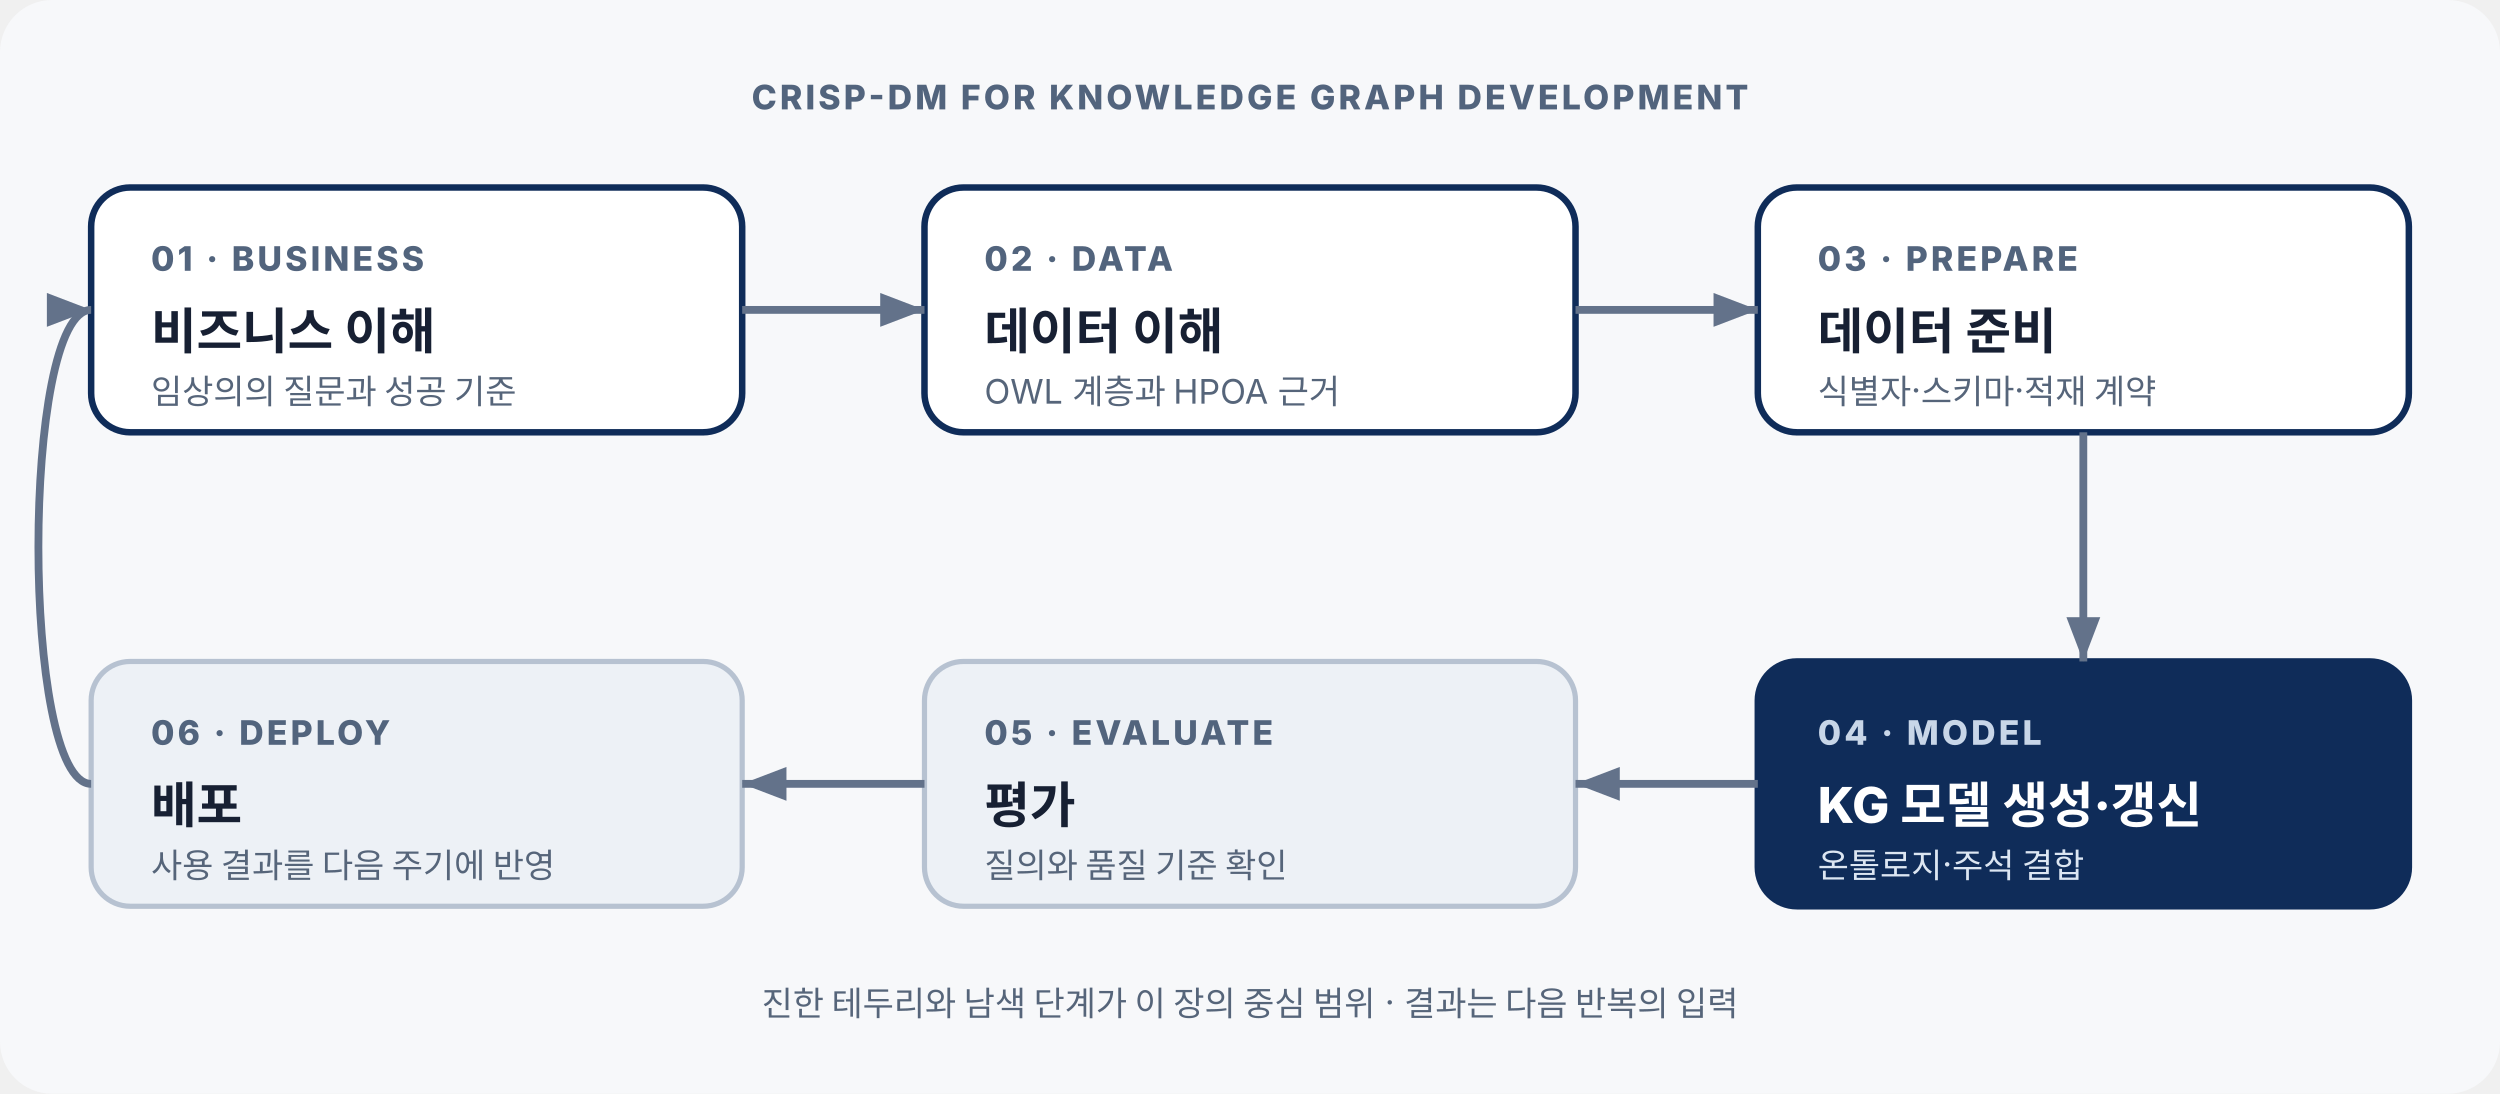
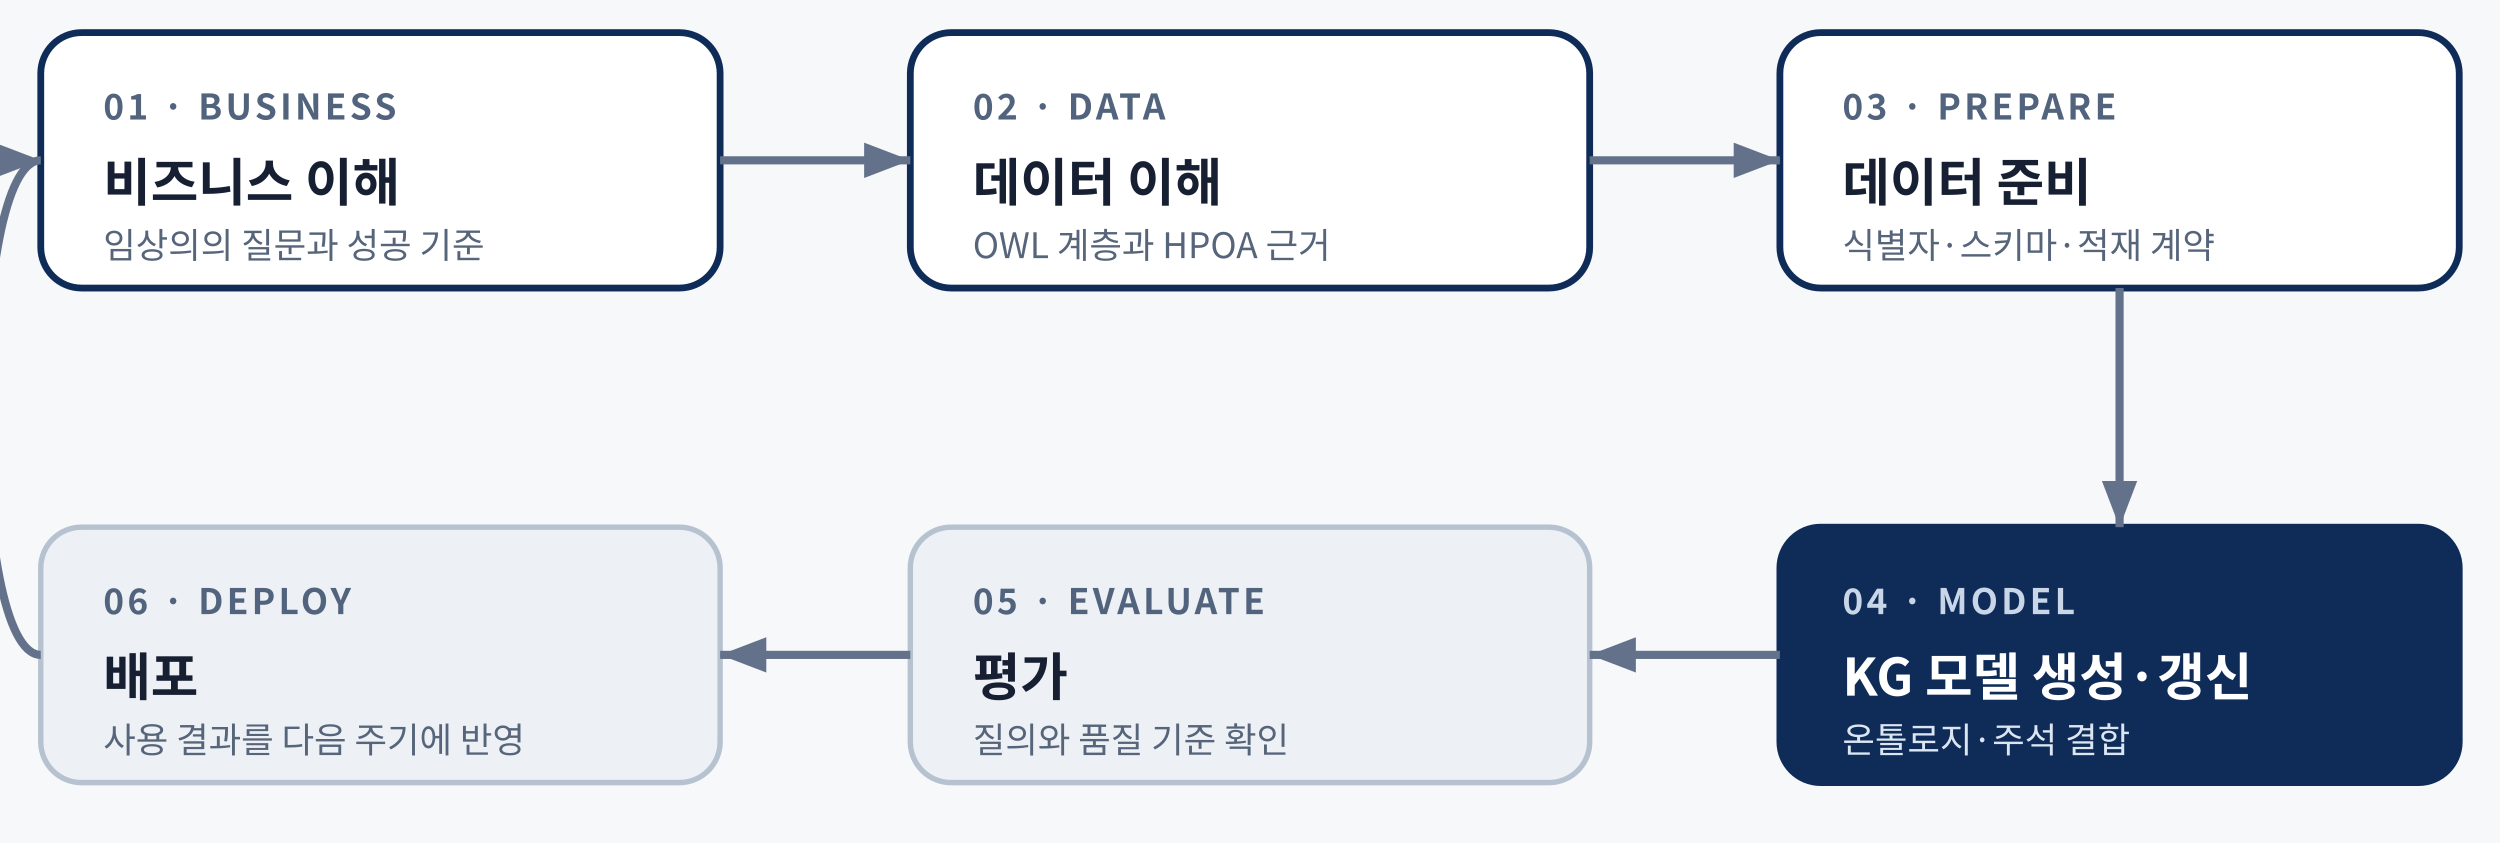
- <svg xmlns="http://www.w3.org/2000/svg" viewBox="0 0 960 420" role="img" aria-labelledby="title desc">
+ <svg xmlns="http://www.w3.org/2000/svg" viewBox="20 60 920 310" role="img" aria-labelledby="title desc">
  <defs>
    <marker id="arrow" markerUnits="userSpaceOnUse" viewBox="0 0 18 14" refX="17.5" refY="7" markerWidth="18" markerHeight="14" orient="auto">
      <path d="M.5.5 17.5 7 .5 13.5Z" fill="#63728a" />
    </marker>
    <style>
-       text{font-family:'Inter','Noto Sans KR',-apple-system,BlinkMacSystemFont,sans-serif;fill:#172033}
+       text{font-family:'Noto Sans CJK KR','Apple SD Gothic Neo','Malgun Gothic','Noto Sans KR',NanumGothic,Inter,system-ui,sans-serif;fill:#172033}
      .eyebrow{font-size:13px;font-weight:800;letter-spacing:1.2px;fill:#52647d}.head{font-size:19px;font-weight:800}.small{font-size:13px;fill:#56657a}
      .focus{fill:#fff;stroke:#0f2c59;stroke-width:2.5}.model{fill:#0f2c59;stroke:#0f2c59;stroke-width:2.5}.later{fill:#edf1f6;stroke:#b7c2d1;stroke-width:2}
      .line{fill:none;stroke:#63728a;stroke-width:3;marker-end:url(#arrow)}
    </style>
  </defs>
  <rect width="960" height="420" rx="20" fill="#f7f8fa" />
-   <text x="480" y="42" class="eyebrow" text-anchor="middle">CRISP-DM FOR KNOWLEDGE GRAPH DEVELOPMENT</text>
  <g>
    <rect class="focus" x="35" y="72" width="250" height="94" rx="15" />
    <text x="58" y="104" class="eyebrow">01 · BUSINESS</text>
    <text x="58" y="134" class="head">비즈니스 이해</text>
    <text x="58" y="155" class="small">임상의의 질문과 성공 기준</text>
    <rect class="focus" x="355" y="72" width="250" height="94" rx="15" />
    <text x="378" y="104" class="eyebrow">02 · DATA</text>
    <text x="378" y="134" class="head">데이터 이해</text>
    <text x="378" y="155" class="small">OWL 계층과 HPOA 근거</text>
    <rect class="focus" x="675" y="72" width="250" height="94" rx="15" />
    <text x="698" y="104" class="eyebrow">03 · PREPARE</text>
    <text x="698" y="134" class="head">데이터 준비</text>
    <text x="698" y="155" class="small">식별자·스키마·적재 계약</text>
    <path class="line" d="M285 119H355" />
    <path class="line" d="M605 119H675" />
    <rect class="model" x="675" y="254" width="250" height="94" rx="15" />
    <text x="698" y="286" class="eyebrow" style="fill:#c8d6e8">04 · MODEL</text>
    <text x="698" y="316" class="head" style="fill:#fff">KG 모델 생성·갱신</text>
    <text x="698" y="337" class="small" style="fill:#dce6f2">온톨로지·주석 결합</text>
    <rect class="later" x="355" y="254" width="250" height="94" rx="15" />
    <text x="378" y="286" class="eyebrow">05 · EVALUATE</text>
    <text x="378" y="316" class="head">평가</text>
    <text x="378" y="337" class="small">질의와 품질 기준 확인</text>
    <rect class="later" x="35" y="254" width="250" height="94" rx="15" />
    <text x="58" y="286" class="eyebrow">06 · DEPLOY</text>
    <text x="58" y="316" class="head">배포</text>
    <text x="58" y="337" class="small">사용 결과를 다음 주기에 반영</text>
    <path class="line" d="M800 166V254" />
    <path class="line" d="M675 301H605" />
    <path class="line" d="M355 301H285" />
    <path class="line" d="M35 301C8 301 8 119 35 119" />
  </g>
-   <text x="480" y="390" class="small" text-anchor="middle">진한 테두리와 남색 단계가 이 장의 중심 범위 · 결과는 다음 반복의 입력</text>
</svg>
